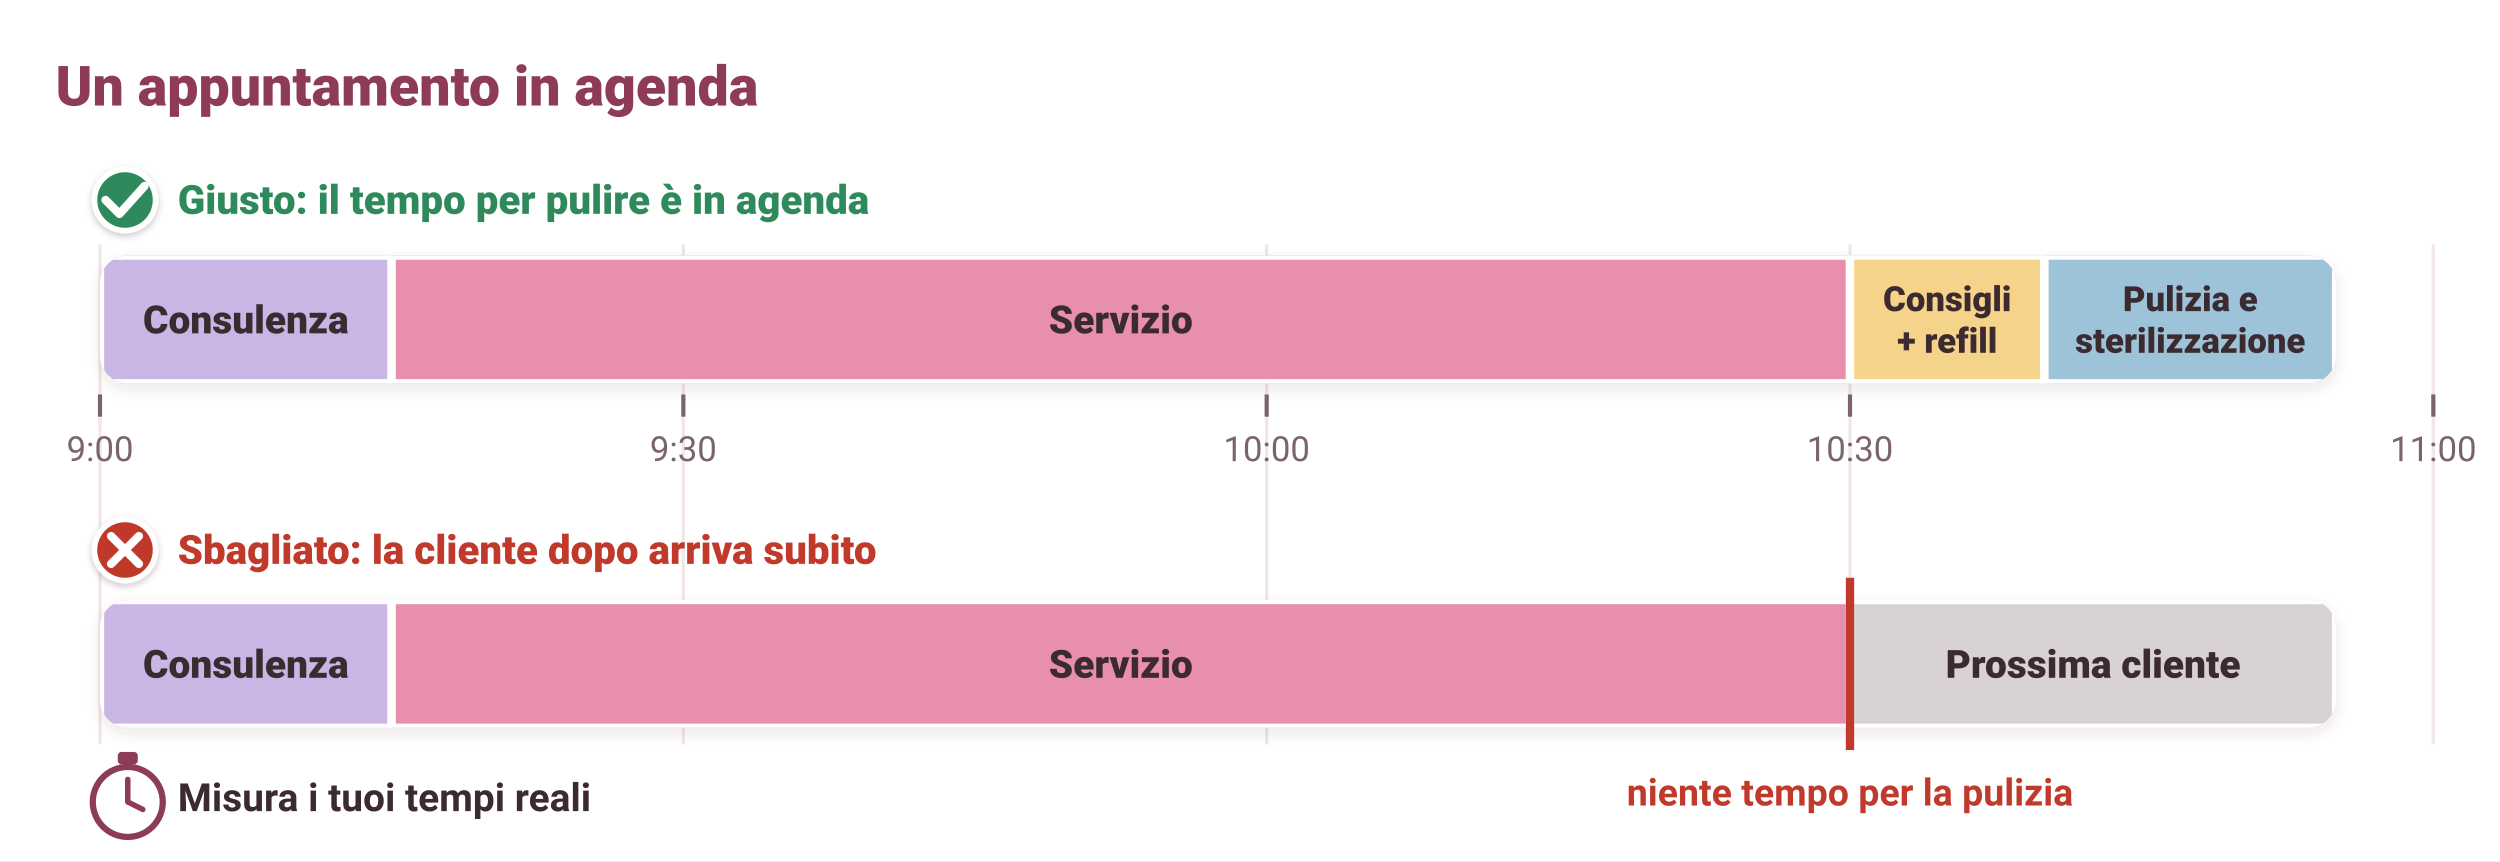
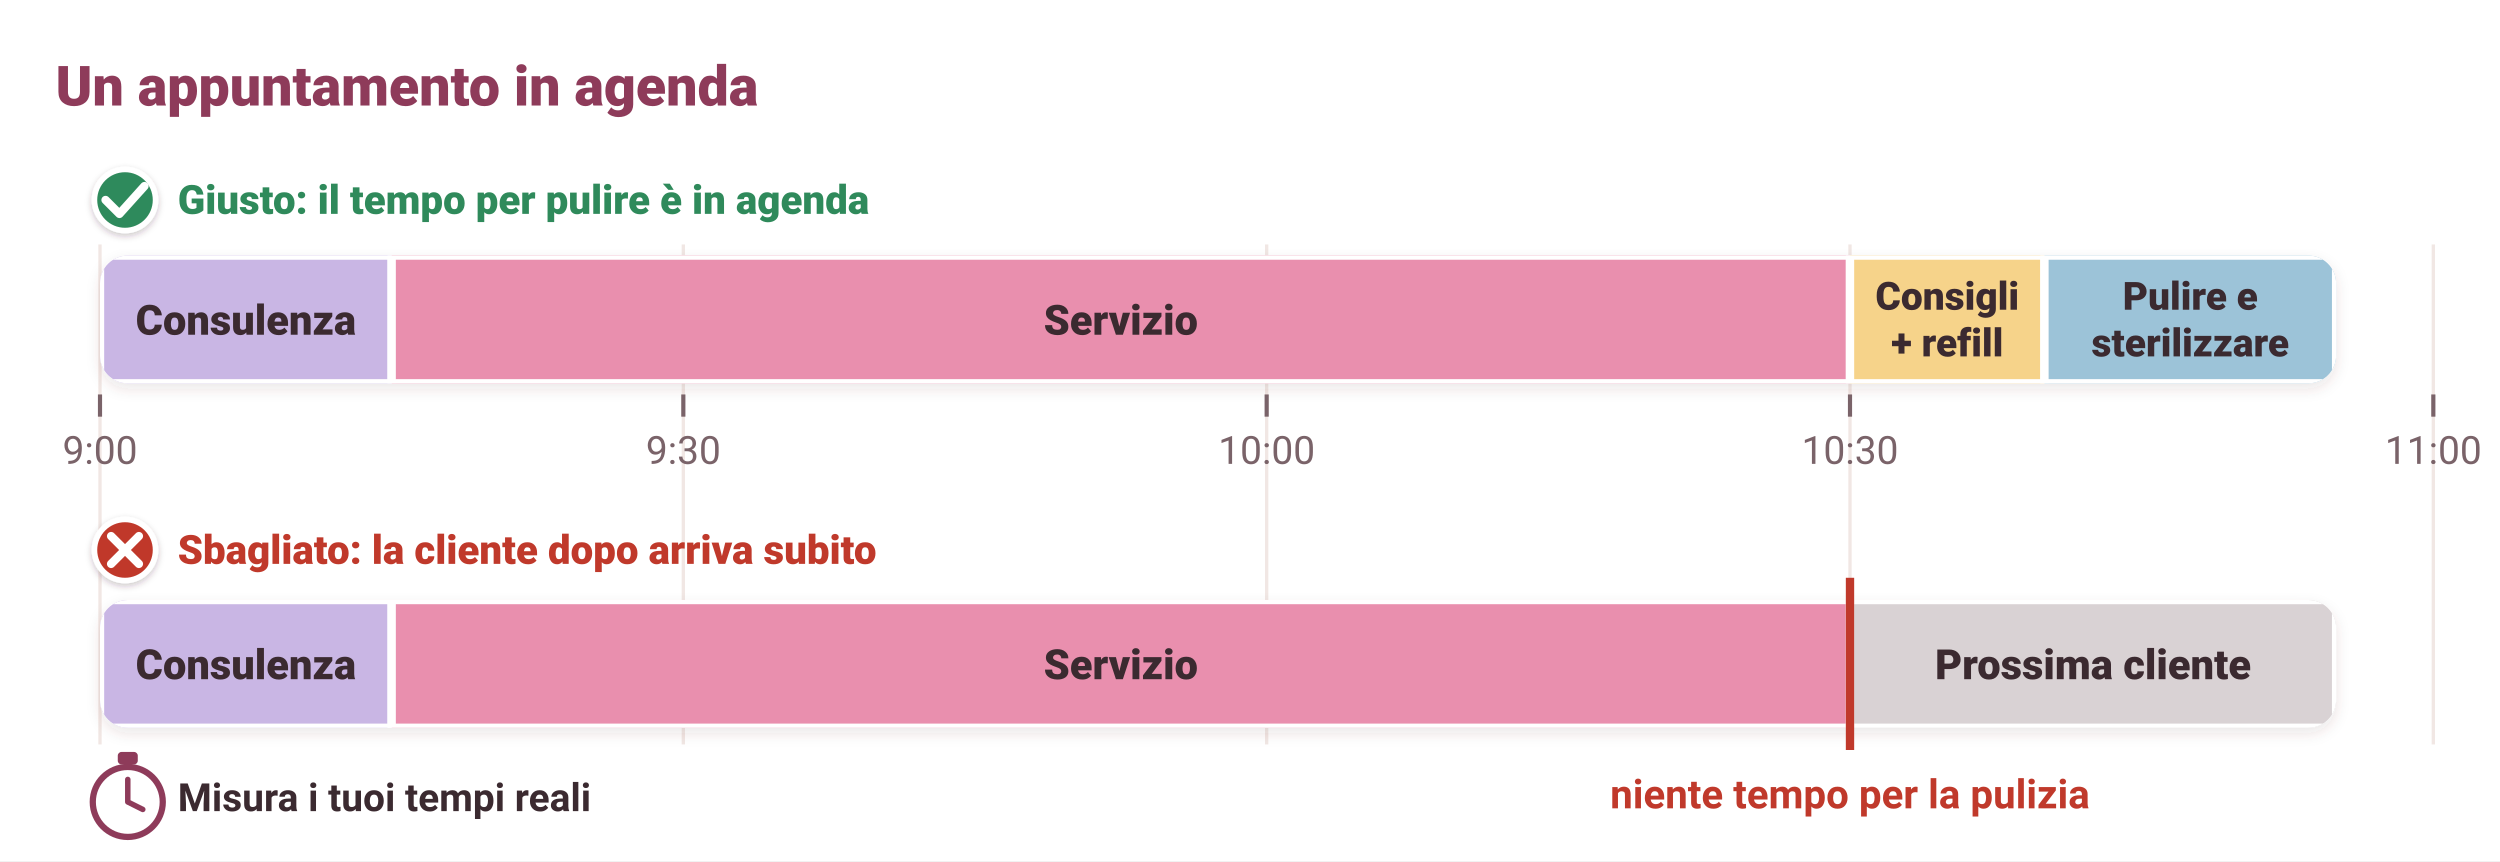
<svg xmlns="http://www.w3.org/2000/svg" viewBox="0 0 900 310" width="900" height="310" font-family="system-ui, -apple-system, 'Segoe UI', Roboto, Arial, sans-serif" role="img">
  <rect width="100%" height="100%" fill="#ffffff" />
  <defs>
    <filter id="nxShS" x="-20%" y="-20%" width="140%" height="150%">
      <feDropShadow dx="0" dy="1" stdDeviation="1.2" flood-color="#3b2a30" flood-opacity=".25" />
    </filter>
  </defs>
  <defs>
    <marker id="ar" viewBox="0 0 10 10" refX="8" refY="5" markerWidth="7" markerHeight="7" orient="auto-start-reverse">
      <path d="M0,0 L10,5 L0,10 z" fill="#8e3b5a" />
    </marker>
    <marker id="arw" viewBox="0 0 10 10" refX="8" refY="5" markerWidth="7" markerHeight="7" orient="auto-start-reverse">
      <path d="M0,0 L10,5 L0,10 z" fill="#7a6369" />
    </marker>
    <marker id="ag" viewBox="0 0 10 10" refX="8" refY="5" markerWidth="7" markerHeight="7" orient="auto-start-reverse">
      <path d="M0,0 L10,5 L0,10 z" fill="#555555" />
    </marker>
    <marker id="are" viewBox="0 0 10 10" refX="8" refY="5" markerWidth="7" markerHeight="7" orient="auto-start-reverse">
      <path d="M0,0 L10,5 L0,10 z" fill="#c0392b" />
    </marker>
    <marker id="aro" viewBox="0 0 10 10" refX="8" refY="5" markerWidth="7" markerHeight="7" orient="auto-start-reverse">
      <path d="M0,0 L10,5 L0,10 z" fill="#2f8a5b" />
    </marker>
    <marker id="arwn" viewBox="0 0 10 10" refX="8" refY="5" markerWidth="7" markerHeight="7" orient="auto-start-reverse">
      <path d="M0,0 L10,5 L0,10 z" fill="#b7791f" />
    </marker>
    <marker id="arv" viewBox="0 0 10 10" refX="8" refY="5" markerWidth="7" markerHeight="7" orient="auto-start-reverse">
      <path d="M0,0 L10,5 L0,10 z" fill="#9a6be0" />
    </marker>
    <filter id="cSh" x="-10%" y="-10%" width="120%" height="130%">
      <feDropShadow dx="0" dy="2" stdDeviation="2.5" flood-color="#5a2a3a" flood-opacity=".12" />
    </filter>
  </defs>
  <text x="20.0" y="38.0" font-size="20" text-anchor="start" font-weight="800" fill="#8e3b5a">Un appuntamento in agenda</text>
  <line x1="36.0" y1="88" x2="36.0" y2="268" stroke="#f1e7e4" stroke-width="1.2" />
  <line x1="246.0" y1="88" x2="246.0" y2="268" stroke="#f1e7e4" stroke-width="1.2" />
  <line x1="456.0" y1="88" x2="456.0" y2="268" stroke="#f1e7e4" stroke-width="1.2" />
  <line x1="666.0" y1="88" x2="666.0" y2="268" stroke="#f1e7e4" stroke-width="1.2" />
  <line x1="876.0" y1="88" x2="876.0" y2="268" stroke="#f1e7e4" stroke-width="1.2" />
  <circle cx="45.0" cy="72.0" r="11" fill="#2f8a5b" stroke="#fff" stroke-width="2" filter="url(#nxShS)" />
  <path d="M38.0,72.0 l5,5 l9,-10" stroke="#fff" stroke-width="3" fill="none" stroke-linecap="round" stroke-linejoin="round" />
  <text x="64.0" y="77.0" font-size="14.5" text-anchor="start" font-weight="800" fill="#2f8a5b">Giusto: il tempo per pulire è in agenda</text>
  <rect x="36.0" y="92" width="805.0" height="46" rx="10" fill="#fff" filter="url(#cSh)" />
  <clipPath id="ag136">
    <rect x="36.0" y="92" width="805.0" height="46" rx="10" />
  </clipPath>
  <g clip-path="url(#ag136)">
    <rect x="36.0" y="92" width="105.0" height="46" fill="#c9b6e4" stroke="#fff" stroke-width="3" />
-     <text x="88.5" y="120.0" font-size="14" text-anchor="middle" font-weight="800" fill="#3b2a30">Consulenza</text>
+     <text x="88.5" y="120.5" font-size="15" text-anchor="middle" font-weight="800" fill="#3b2a30">Consulenza</text>
    <rect x="141.0" y="92" width="525.0" height="46" fill="#e98fae" stroke="#fff" stroke-width="3" />
-     <text x="403.5" y="120.0" font-size="14" text-anchor="middle" font-weight="800" fill="#3b2a30">Servizio</text>
+     <text x="403.5" y="120.5" font-size="15" text-anchor="middle" font-weight="800" fill="#3b2a30">Servizio</text>
    <rect x="666.0" y="92" width="70.0" height="46" fill="#f6d38a" stroke="#fff" stroke-width="3" />
-     <text x="701.0" y="112.0" font-size="12.5" text-anchor="middle" font-weight="800" fill="#3b2a30">Consigli</text>
-     <text x="701.0" y="127.0" font-size="12.5" text-anchor="middle" font-weight="800" fill="#3b2a30">+ refill</text>
+     <text x="701.0" y="111.5" font-size="14" text-anchor="middle" font-weight="800" fill="#3b2a30">Consigli</text>
+     <text x="701.0" y="128.3" font-size="14" text-anchor="middle" font-weight="800" fill="#3b2a30">+ refill</text>
    <rect x="736.0" y="92" width="105.0" height="46" fill="#9cc3d8" stroke="#fff" stroke-width="3" />
-     <text x="788.5" y="112.0" font-size="12.5" text-anchor="middle" font-weight="800" fill="#3b2a30">Pulizia e</text>
-     <text x="788.5" y="127.0" font-size="12.5" text-anchor="middle" font-weight="800" fill="#3b2a30">sterilizzazione</text>
+     <text x="788.5" y="111.5" font-size="14" text-anchor="middle" font-weight="800" fill="#3b2a30">Pulire e</text>
+     <text x="788.5" y="128.3" font-size="14" text-anchor="middle" font-weight="800" fill="#3b2a30">sterilizzare</text>
  </g>
  <line x1="36.0" y1="142" x2="36.0" y2="150" stroke="#7a6369" stroke-width="1.5" />
-   <text x="36.0" y="166.0" font-size="12.5" text-anchor="middle" font-weight="400" fill="#7a6369">9:00</text>
+   <text x="36.0" y="167.0" font-size="14" text-anchor="middle" font-weight="400" fill="#7a6369">9:00</text>
  <line x1="246.0" y1="142" x2="246.0" y2="150" stroke="#7a6369" stroke-width="1.5" />
-   <text x="246.0" y="166.0" font-size="12.5" text-anchor="middle" font-weight="400" fill="#7a6369">9:30</text>
+   <text x="246.0" y="167.0" font-size="14" text-anchor="middle" font-weight="400" fill="#7a6369">9:30</text>
  <line x1="456.0" y1="142" x2="456.0" y2="150" stroke="#7a6369" stroke-width="1.5" />
-   <text x="456.0" y="166.0" font-size="12.5" text-anchor="middle" font-weight="400" fill="#7a6369">10:00</text>
+   <text x="456.0" y="167.0" font-size="14" text-anchor="middle" font-weight="400" fill="#7a6369">10:00</text>
  <line x1="666.0" y1="142" x2="666.0" y2="150" stroke="#7a6369" stroke-width="1.5" />
-   <text x="666.0" y="166.0" font-size="12.5" text-anchor="middle" font-weight="400" fill="#7a6369">10:30</text>
+   <text x="666.0" y="167.0" font-size="14" text-anchor="middle" font-weight="400" fill="#7a6369">10:30</text>
  <line x1="876.0" y1="142" x2="876.0" y2="150" stroke="#7a6369" stroke-width="1.5" />
-   <text x="876.0" y="166.0" font-size="12.5" text-anchor="middle" font-weight="400" fill="#7a6369">11:00</text>
+   <text x="876.0" y="167.0" font-size="14" text-anchor="middle" font-weight="400" fill="#7a6369">11:00</text>
  <circle cx="45.0" cy="198.0" r="11" fill="#c0392b" stroke="#fff" stroke-width="2" filter="url(#nxShS)" />
  <path d="M40.0,193.0 l10,10 M50.0,193.0 l-10,10" stroke="#fff" stroke-width="3" stroke-linecap="round" />
  <text x="64.0" y="203.0" font-size="14.5" text-anchor="start" font-weight="800" fill="#c0392b">Sbagliato: la cliente dopo arriva subito</text>
  <rect x="36.0" y="216" width="805.0" height="46" rx="10" fill="#fff" filter="url(#cSh)" />
  <clipPath id="ag137">
    <rect x="36.0" y="216" width="805.0" height="46" rx="10" />
  </clipPath>
  <g clip-path="url(#ag137)">
    <rect x="36.0" y="216" width="105.0" height="46" fill="#c9b6e4" stroke="#fff" stroke-width="3" />
-     <text x="88.5" y="244.0" font-size="14" text-anchor="middle" font-weight="800" fill="#3b2a30">Consulenza</text>
+     <text x="88.5" y="244.5" font-size="15" text-anchor="middle" font-weight="800" fill="#3b2a30">Consulenza</text>
    <rect x="141.0" y="216" width="525.0" height="46" fill="#e98fae" stroke="#fff" stroke-width="3" />
-     <text x="403.5" y="244.0" font-size="14" text-anchor="middle" font-weight="800" fill="#3b2a30">Servizio</text>
+     <text x="403.5" y="244.5" font-size="15" text-anchor="middle" font-weight="800" fill="#3b2a30">Servizio</text>
    <rect x="666.0" y="216" width="175.0" height="46" fill="#d9d2d4" stroke="#fff" stroke-width="3" />
-     <text x="753.5" y="244.0" font-size="14" text-anchor="middle" font-weight="800" fill="#3b2a30">Prossima cliente</text>
+     <text x="753.5" y="244.5" font-size="15" text-anchor="middle" font-weight="800" fill="#3b2a30">Prossima cliente</text>
  </g>
  <line x1="666.0" y1="208" x2="666.0" y2="270" stroke="#c0392b" stroke-width="3" />
-   <text x="666.0" y="290.0" font-size="13.5" text-anchor="middle" font-weight="700" fill="#c0392b">niente tempo per la pulizia</text>
+   <text x="666.0" y="291.0" font-size="14.5" text-anchor="middle" font-weight="700" fill="#c0392b">niente tempo per la pulizia</text>
  <g transform="translate(46.0,286.0) scale(0.900)">
    <circle cx="0" cy="3" r="14" fill="#fff" stroke="#8e3b5a" stroke-width="2.5" />
    <rect x="-4" y="-17" width="8" height="5" rx="1.5" fill="#8e3b5a" />
    <path d="M0,3 L0,-6 M0,3 L6,6" stroke="#8e3b5a" stroke-width="2.2" stroke-linecap="round" />
  </g>
  <text x="64.0" y="292.0" font-size="14" text-anchor="start" font-weight="700" fill="#3b2a30">Misura i tuoi tempi reali</text>
</svg>
